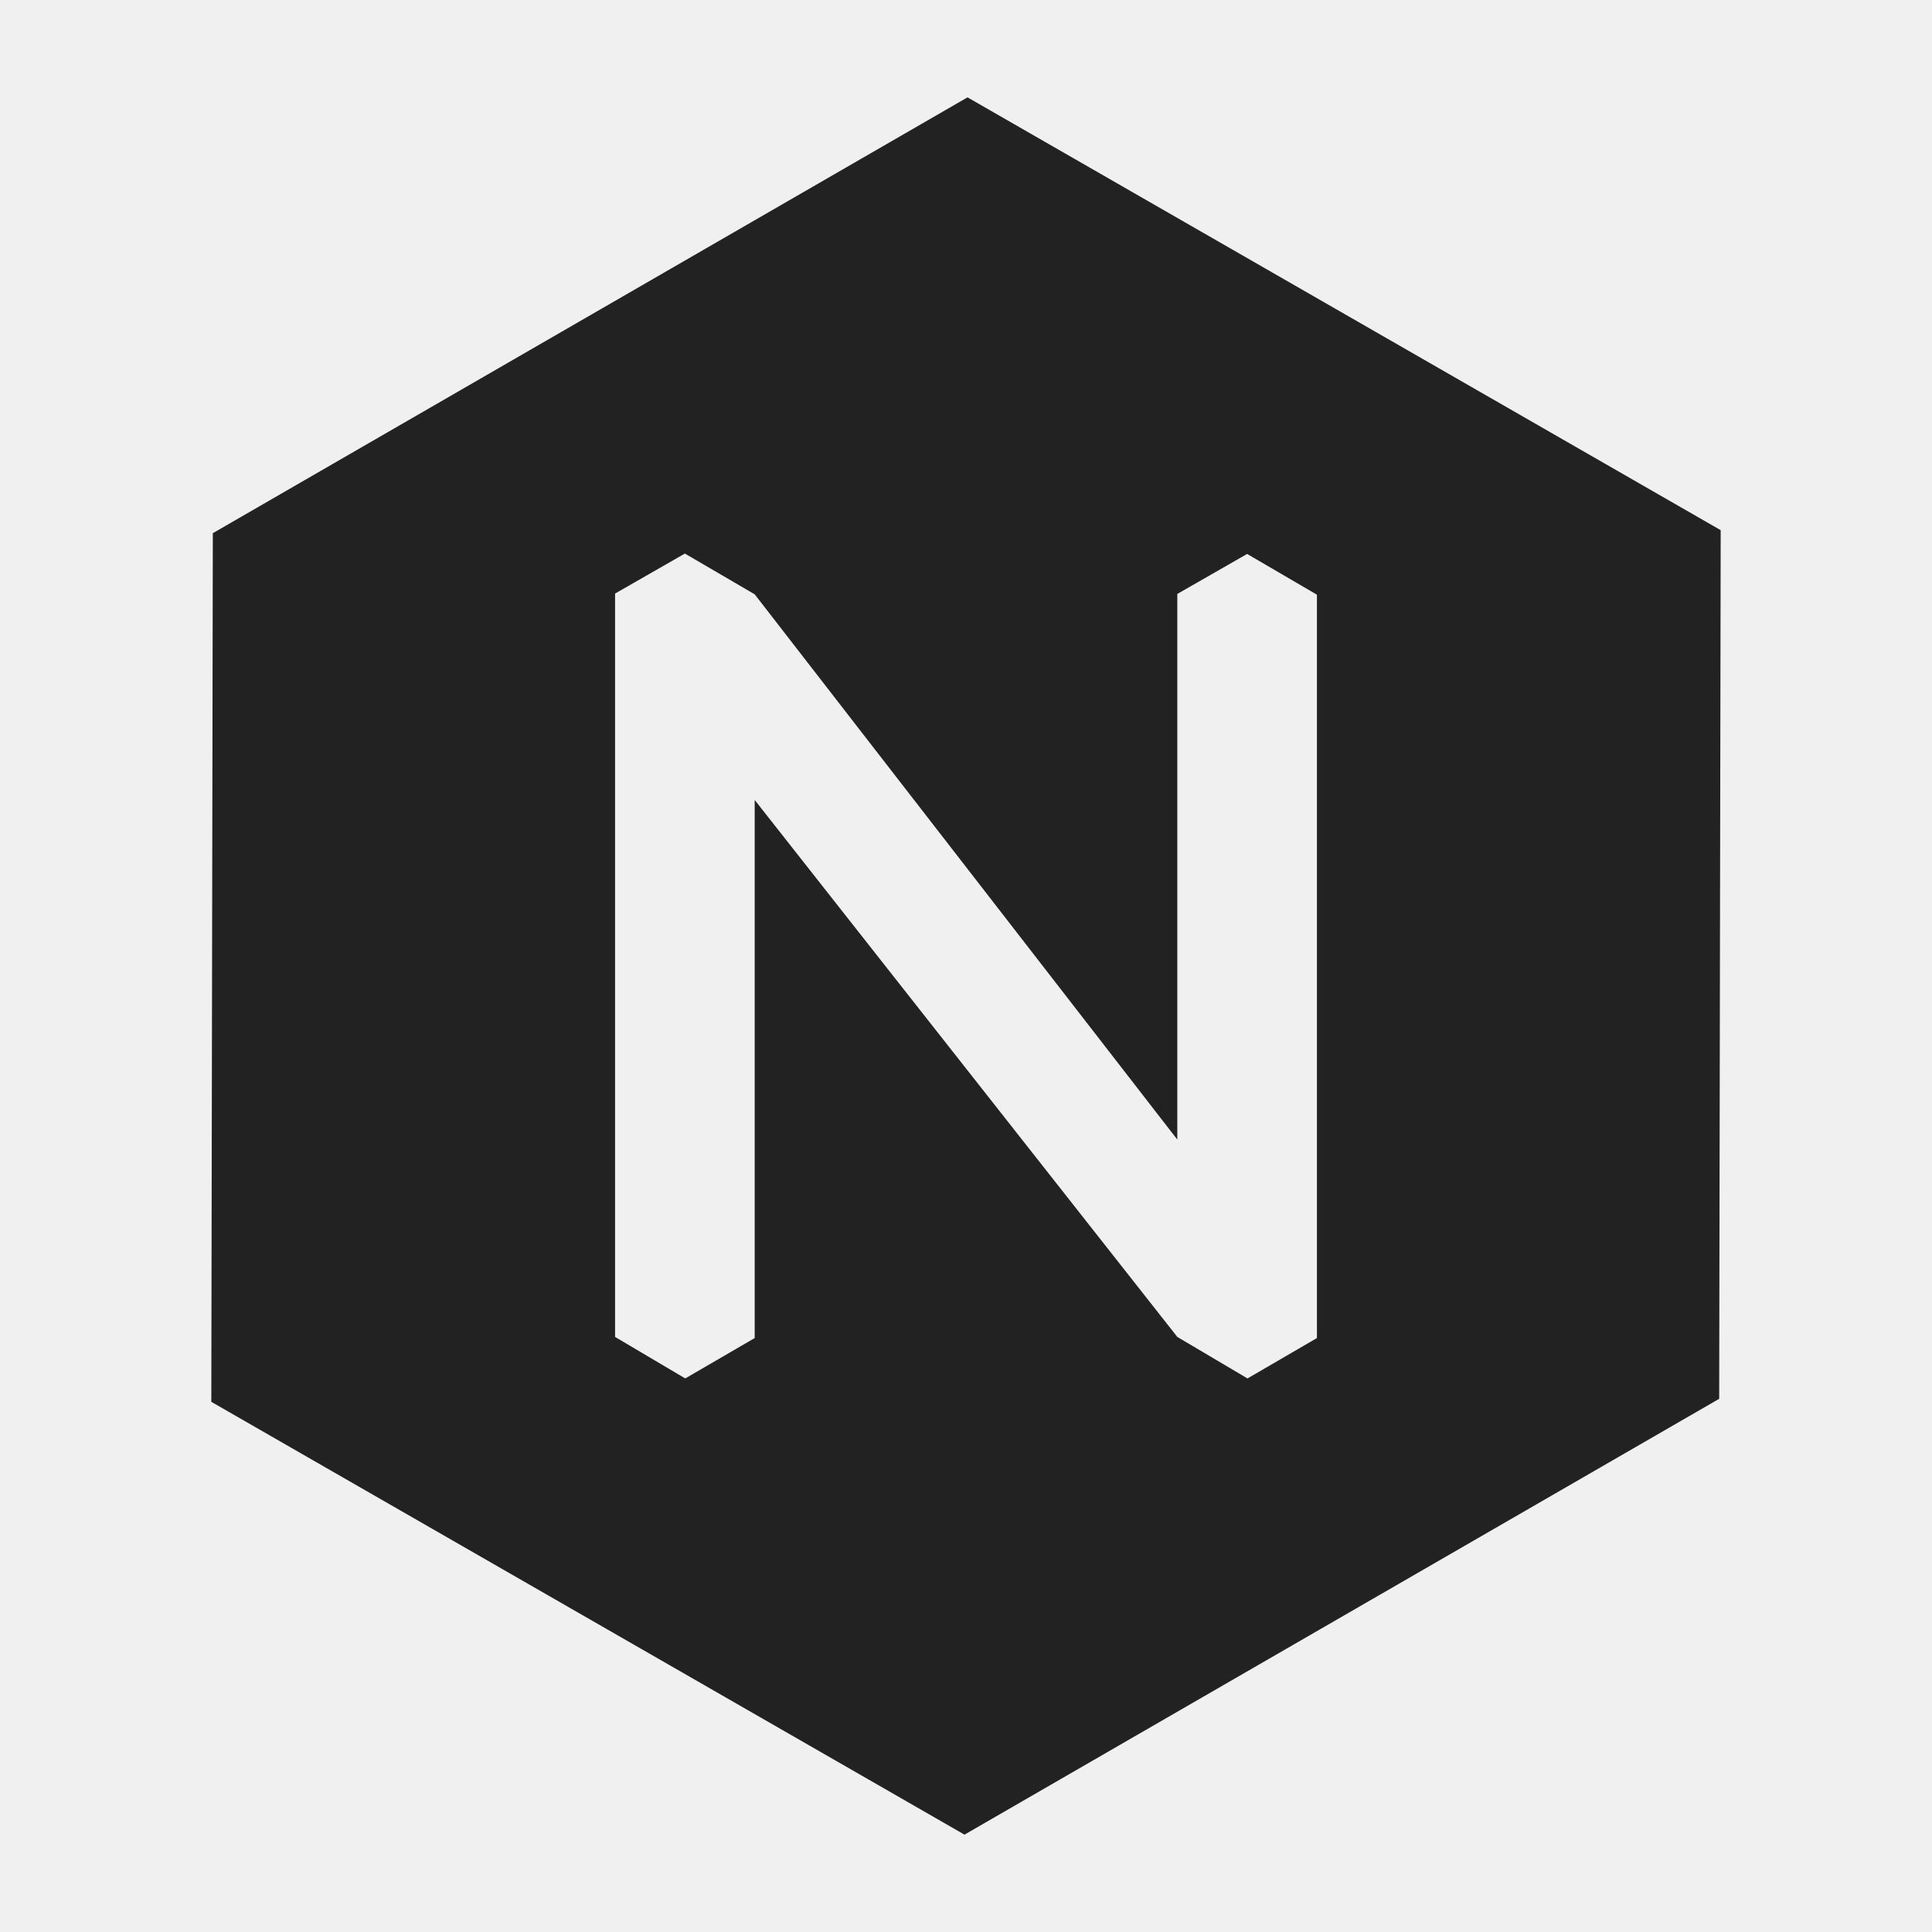
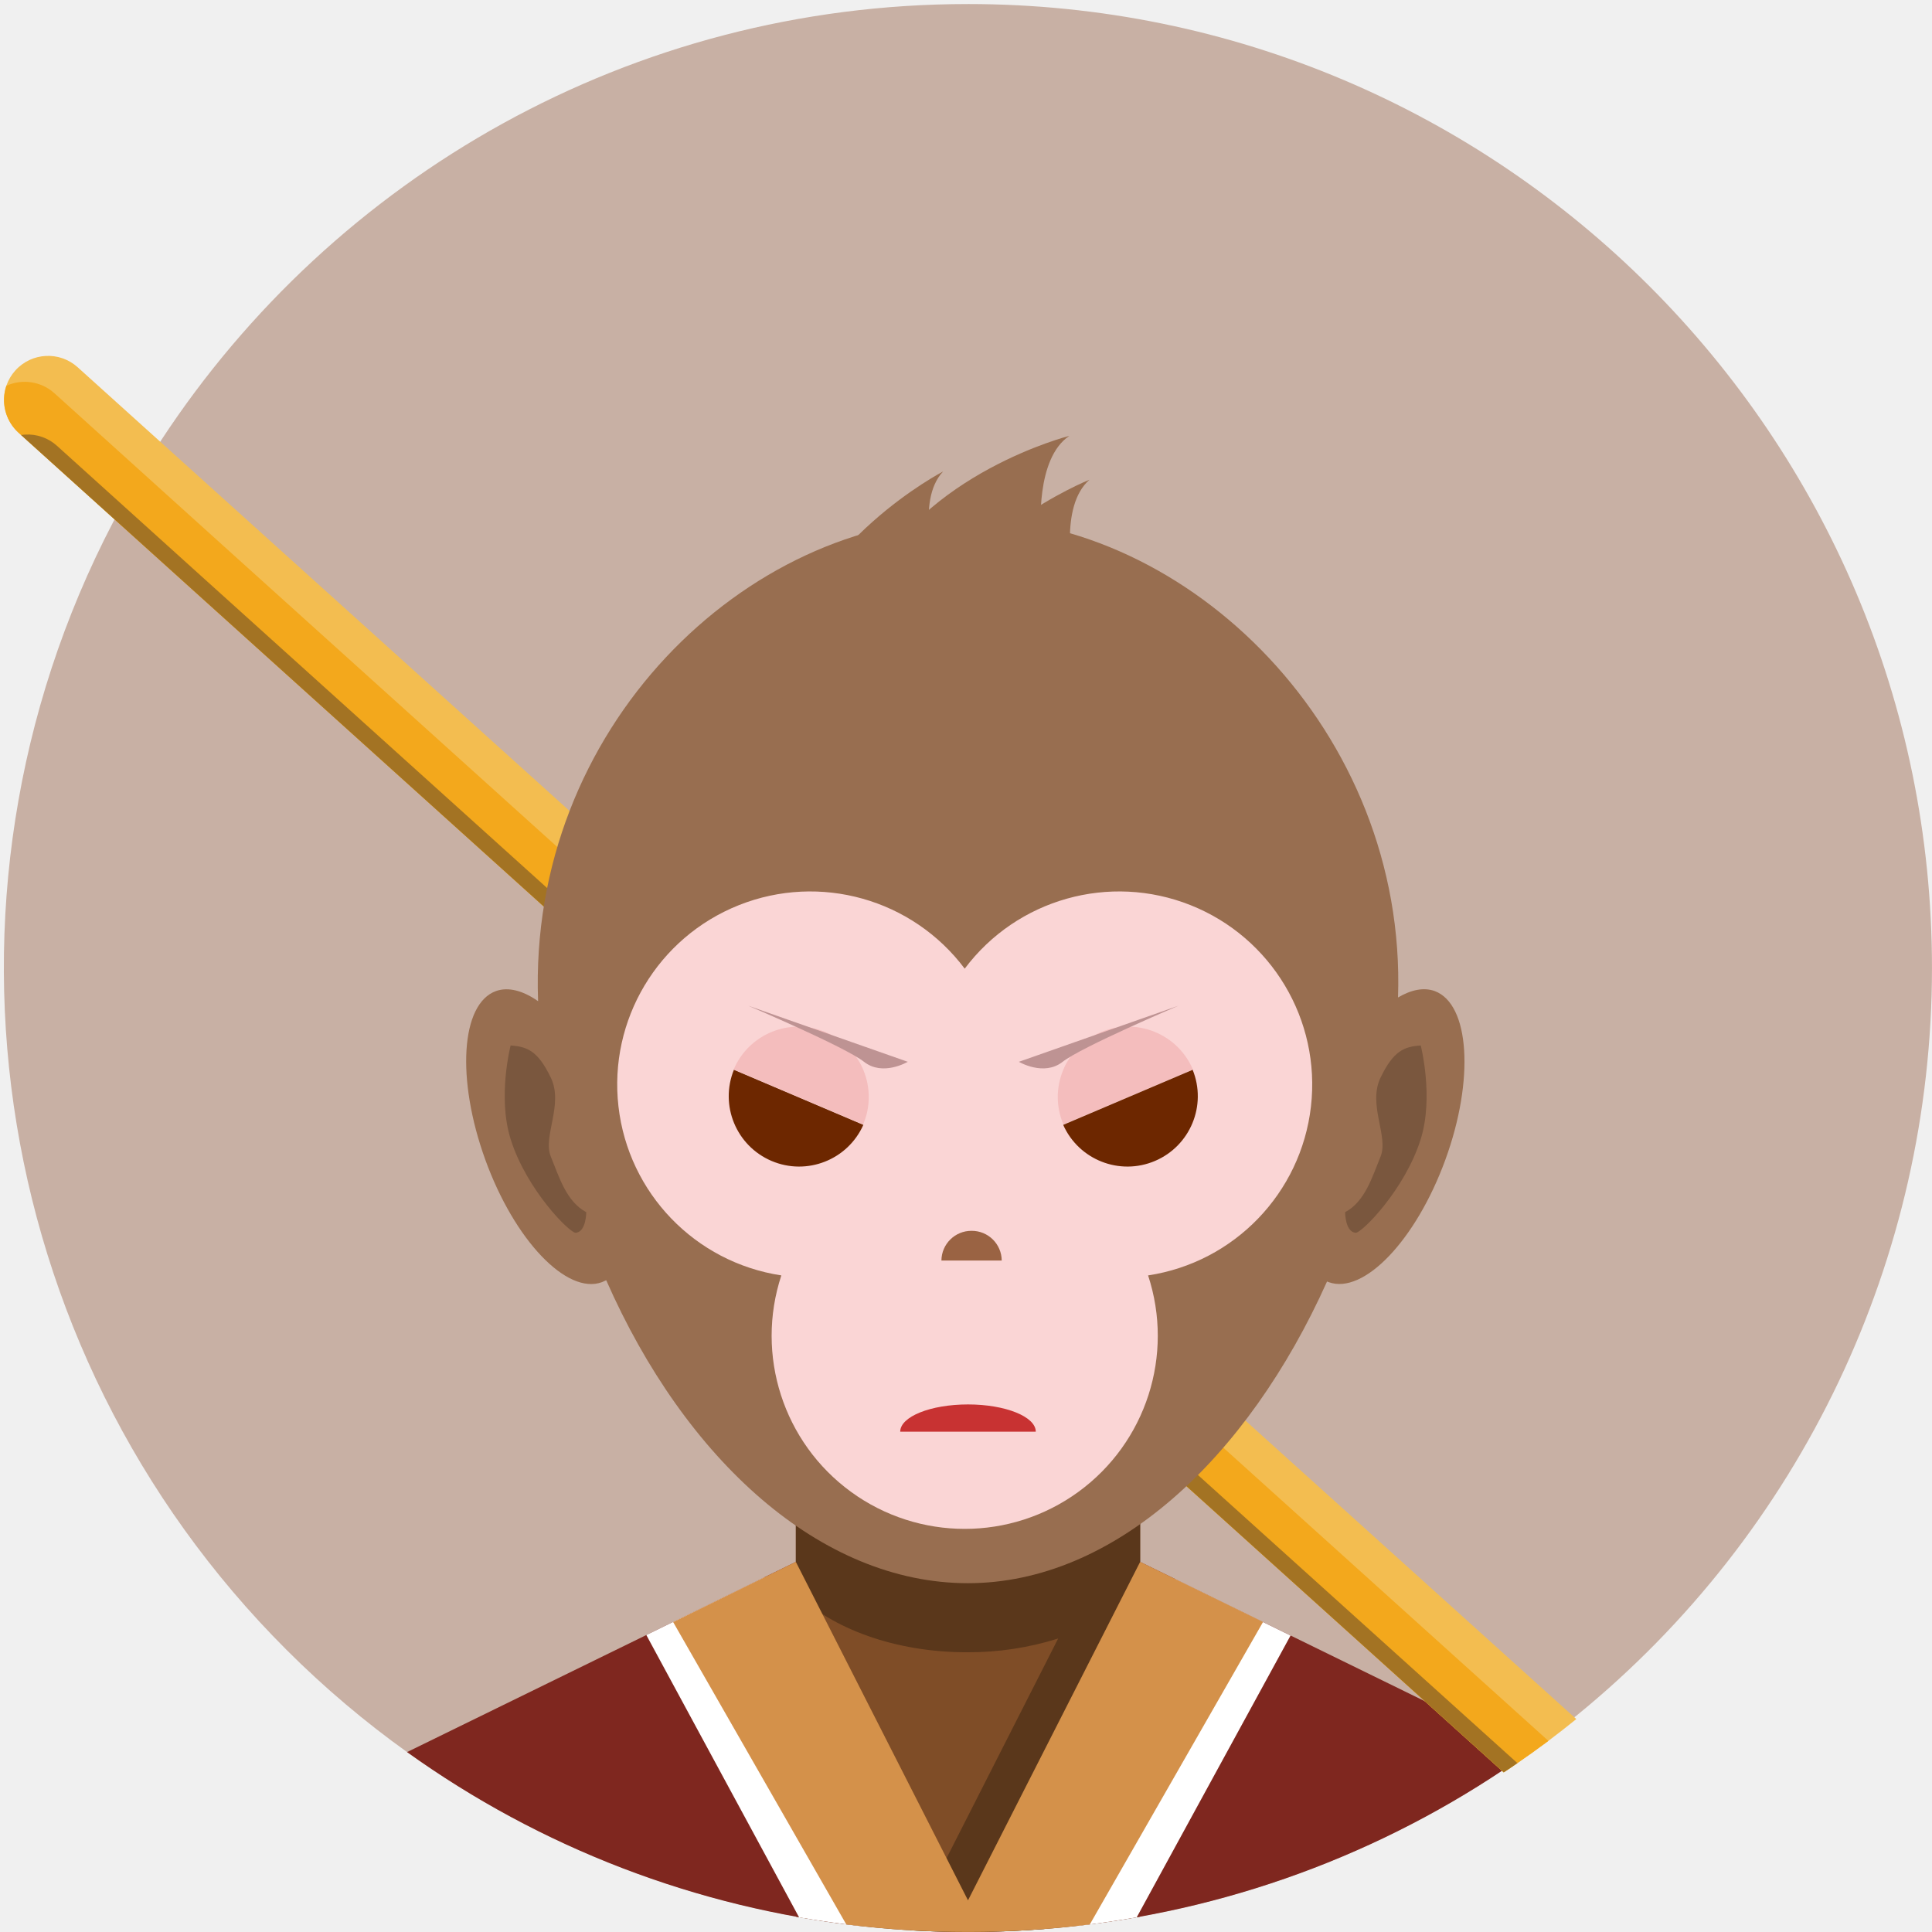
- <svg xmlns="http://www.w3.org/2000/svg" xml:space="preserve" enable-background="new 0 0 512 512" viewBox="0 0 512 512" height="512px" width="512px" y="0px" x="0px" id="NexT" version="1.1">
-   <defs id="defs3388" />
-   <path style="fill:#222222;fill-opacity:1" id="path3384" d="M 256.4,25.8 56.4,141.3 56,371.5 255.6,486.2 455.6,370.7 456,140.5 Z m 92.6,328.8 -18.4,10.7 -18.6,-11 0,0 -112,-142.3 0,142.6 -18.4,10.7 -18.6,-11 0,-197 18.5,-10.6 18.5,10.8 0,0 112,144.5 0,-144.6 18.5,-10.6 18.5,10.8 z" />
+ <svg xmlns="http://www.w3.org/2000/svg" t="1705627785063" class="icon" viewBox="0 0 1024 1024" version="1.1" p-id="15570" width="512" height="512">
+   <path d="M513.059 2.143C334.25 2.143 176.904 93.971 85.614 233.049q-5.463 8.307-10.587 16.84-5.551 9.172-10.675 18.606-2.23 4.085-4.373 8.194a510.991 510.991 0 0 0 708.544 678.849q13.369-7.706 26.124-16.151 3.884-2.581 7.706-5.2 8.871-6.089 17.429-12.53 7.969-6.002 15.674-12.254a510.979 510.979 0 0 0 188.532-396.334c0-282.177-228.751-510.929-510.929-510.929z" fill="#C8B0A4" p-id="15571" />
+   <path d="M604.299 1015.893a518.296 518.296 0 0 1-182.48 0V774.224H604.299z m0 0" fill="#7F4D27" p-id="15572" />
+   <path d="M553.542 1022.409c-13.344 1.027-26.801 1.591-40.483 1.591-10.374 0-20.636-0.338-30.798-0.902l78.585-154.652a158.235 158.235 0 0 1-48.364 7.292c-38.09 0-71.506-12.53-90.664-31.324v-70.165H604.299v68.912l-1.253 1.253 1.253 1.027v83.484z m0 0" fill="#5A371B" p-id="15573" />
+   <path d="M215.733 928.65l206.086-100.825 33.767 192.955a508.373 508.373 0 0 1-239.853-92.155z m354.585 92.155l33.993-192.955 206.073 100.825a509.112 509.112 0 0 1-240.066 92.155z m0 0" fill="#7F271F" p-id="15574" />
+   <path d="M835.468 911.147q-7.267 5.901-14.785 11.552-8.056 6.039-16.439 11.79-3.583 2.506-7.255 4.899L104.358 314.641 11.151 230.543l-1.316-1.19a23.368 23.368 0 0 1 31.324-34.707l87.393 78.823z" fill="#F3BD50" p-id="15575" />
+   <path d="M118.542 289.432L820.683 922.699q-8.056 6.039-16.439 11.79-3.583 2.506-7.255 4.899L104.358 314.641 11.151 230.543l-1.316-1.19a23.43 23.43 0 0 1-6.465-24.871A23.505 23.505 0 0 1 28.818 208.403z" fill="#F3A81C" p-id="15576" />
+   <path d="M108.481 306.973l695.777 627.516q-3.583 2.506-7.255 4.899L104.346 314.654 11.151 230.543a21.877 21.877 0 0 1 2.205-0.213 23.167 23.167 0 0 1 16.84 5.952z" fill="#A37323" p-id="15577" />
+   <path d="M455.586 1020.805c-10.838-1.253-21.451-2.744-32.051-4.561l-80.966-149.64 62.648-30.622 24.408 52.073z m146.884-4.561c-10.6 1.817-21.438 3.421-32.276 4.674L596.405 888.167l26.112-51.371 61.507 30.071z m0 0" fill="#FFFFFF" p-id="15578" />
+   <path d="M285.197 530.625c-5.363-144.841 110.26-255.915 227.749-255.915 116.888 0 232.773 112.766 228.037 253.973 6.966-4.097 13.582-5.475 19.396-3.421 18.581 6.841 21.212 46.873 5.701 89.411s-43.227 71.631-61.821 64.903a7.593 7.593 0 0 1-0.902-0.351c-42.199 94.097-113.029 159.902-190.348 159.902-77.896 0-149.74-65.153-191.702-160.578-0.677 0.338-1.478 0.677-2.28 1.027-18.594 6.841-46.359-22.24-61.808-64.903s-13.006-82.695 5.701-89.411c6.503-2.28 14.259-0.226 22.24 5.363z m0 0" fill="#986E50" p-id="15579" />
+   <path d="M608.509 675.993a102.329 102.329 0 1 1-194.383 0 102.329 102.329 0 1 1 97.191-162.583 102.329 102.329 0 1 1 97.191 162.583z" fill="#FAD5D5" p-id="15580" />
+   <path d="M513.059 744.379c-19.847 0-35.922 6.478-35.922 14.447h71.844c0-7.969-16.088-14.447-35.922-14.447z" fill="#C83232" p-id="15581" />
+   <path d="M514.963 652.362a15.875 15.875 0 0 0-15.988 15.762h31.963A15.875 15.875 0 0 0 514.963 652.362z" fill="#9A6343" p-id="15582" />
+   <path d="M457.591 596.205a37.288 37.288 0 0 1-68.612-29.194z" fill="#6D2700" p-id="15583" />
+   <path d="M388.866 566.835a37.275 37.275 0 0 1 68.612 29.181zM632.24 566.835a37.275 37.275 0 0 0-68.612 29.181z" fill="#F4BDBD" p-id="15584" />
+   <path d="M563.515 596.205a37.288 37.288 0 0 0 68.612-29.194z" fill="#6D2700" p-id="15585" />
+   <path d="M499.853 249.901s-71.143 36.849-85.376 102.391 82.081-50.657 82.081-50.657-11.665-35.834 3.295-51.734z" fill="#986E50" p-id="15586" />
+   <path d="M566.798 231.007s-77.683 19.634-106.501 80.189 91.465-30.572 91.465-30.572-3.107-37.551 15.035-49.617z" fill="#986E50" p-id="15587" />
+   <path d="M577.46 254.262s-74.501 29.507-95.224 93.282 86.742-42.137 86.742-42.137-7.956-36.824 8.482-51.145z" fill="#986E50" p-id="15588" />
+   <path d="M577.611 1020.003a524.899 524.899 0 0 1-129.054 0l-91.779-160.278 65.041-31.9 91.24 179.398L604.299 827.825l65.153 31.838z m0 0" fill="#D4914A" p-id="15589" />
+   <path d="M270.638 554.118c8.771 0.626 14.409 2.756 21.3 17.04s-4.385 31.199 0 41.849 8.144 23.806 18.794 29.469c0 0 0 10.575-5.638 10.913-3.07 0.188-26.024-22.716-34.456-49.642-7.042-22.378 0-49.629 0-49.629zM753.024 554.118c-8.771 0.626-14.409 2.756-21.3 17.04s4.385 31.199 0 41.849-8.144 23.806-18.794 29.469c0 0 0 10.575 5.638 10.913 3.082 0.188 26.024-22.716 34.456-49.642 6.991-22.378 0-49.629 0-49.629z" fill="#7A573E" p-id="15590" />
+   <path d="M481.134 562.776s-13.244 7.869-23.192 0-61.395-29.733-61.395-29.733M540.022 562.776s13.256 7.869 23.205 0 61.395-29.733 61.395-29.733" fill="#BE9393" p-id="15591" />
</svg>
